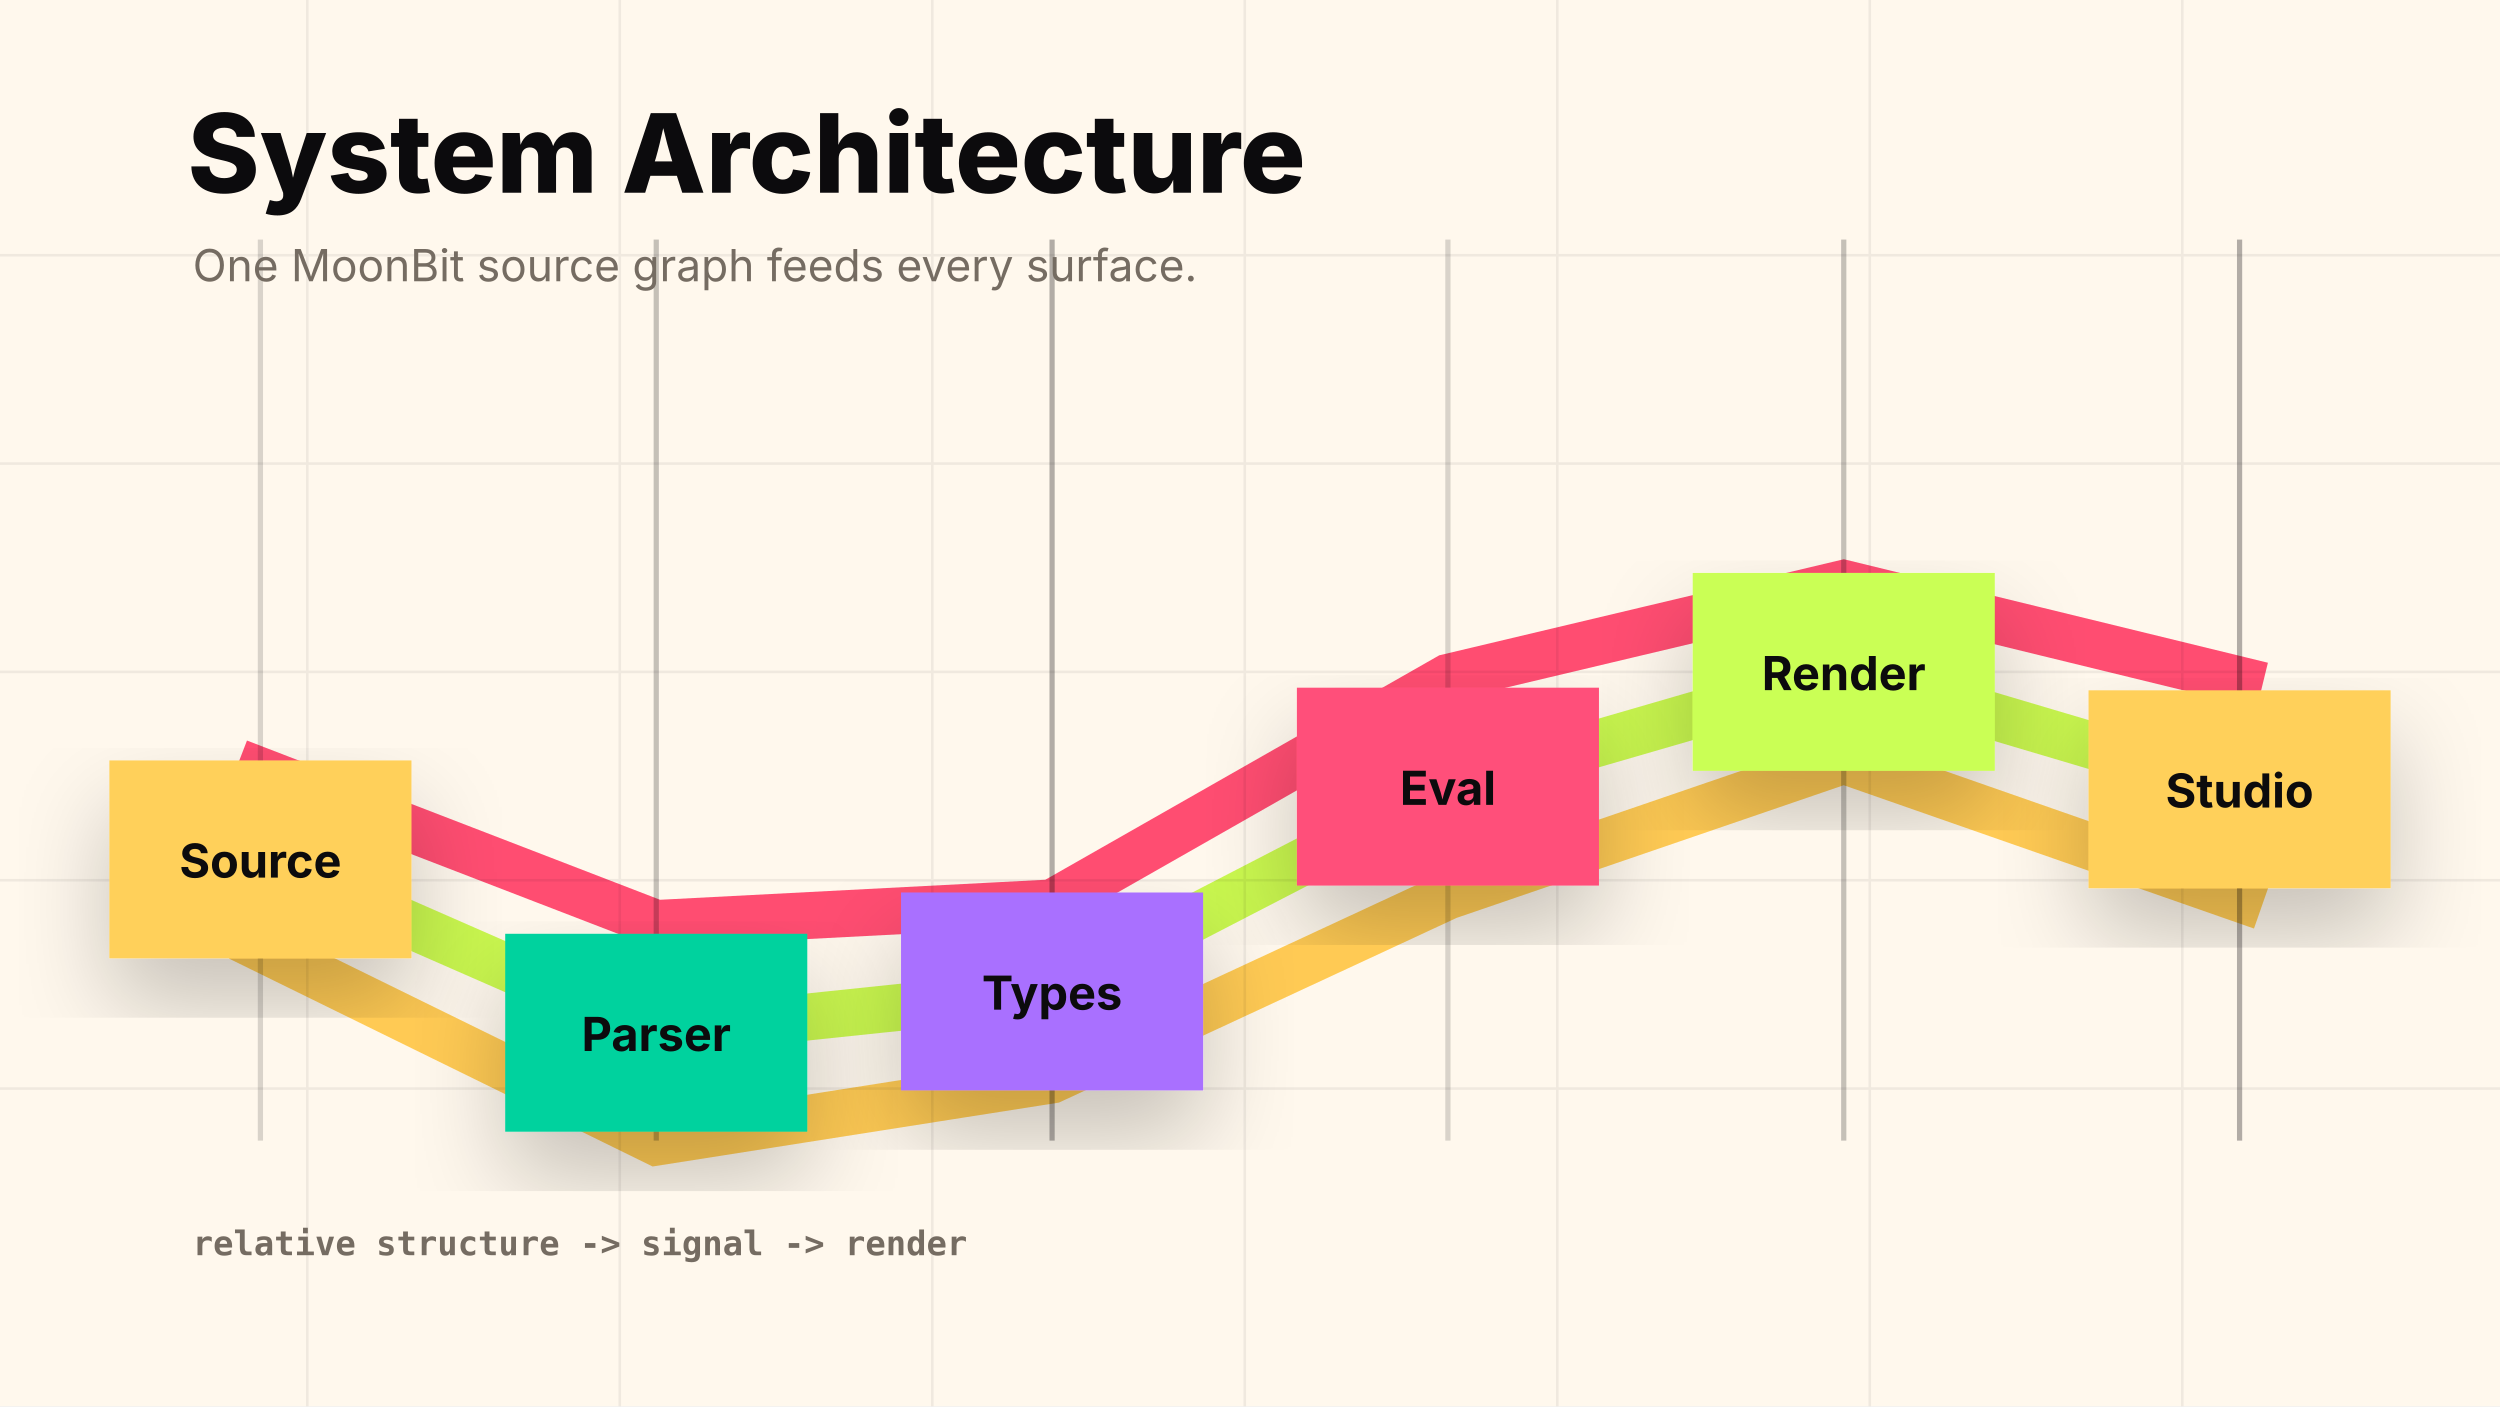
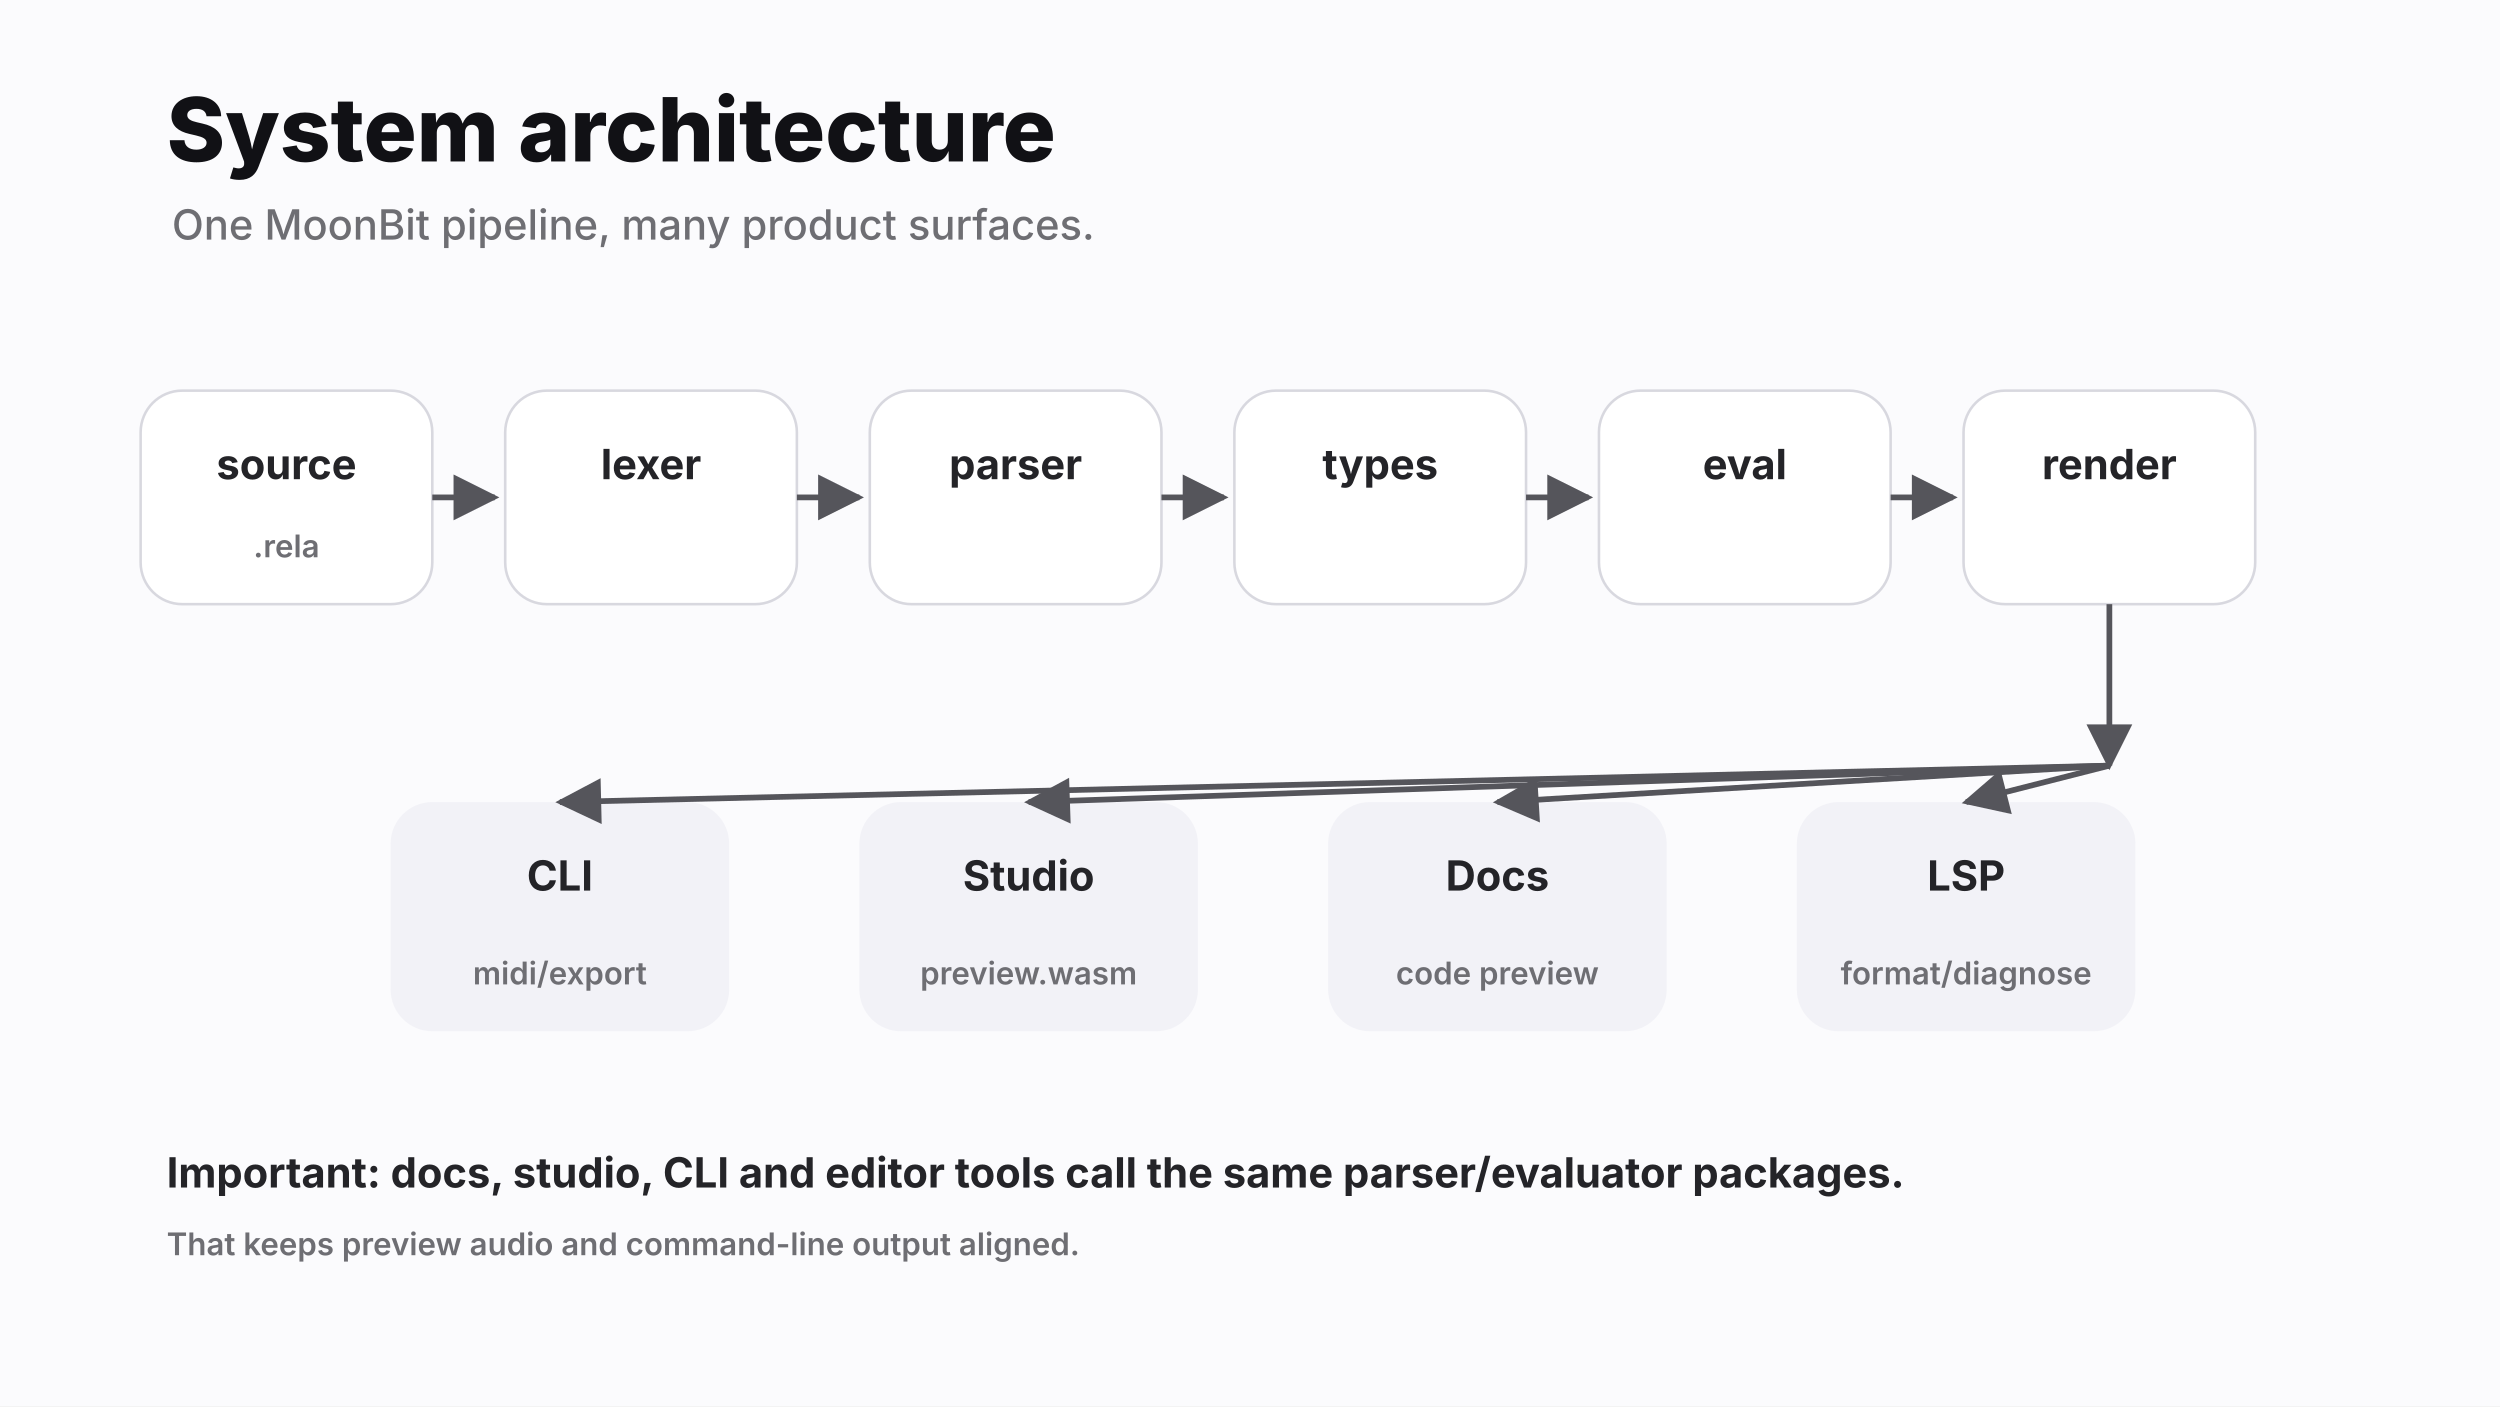
<svg xmlns="http://www.w3.org/2000/svg" viewBox="0 0 960 540" role="img" aria-labelledby="title desc">
+   <defs>
+     <marker id="arrow" viewBox="0 0 10 10" refX="9" refY="5" markerWidth="8" markerHeight="8" orient="auto">
+       <path d="M 0 0 L 10 5 L 0 10 Z" fill="context-stroke" />
+     </marker>
+   </defs>
  <style>
-   :root{color-scheme:light dark}.bg{fill:#fff8ed}.grid{stroke:#0c0b0d;stroke-opacity:.06}.ink{fill:#0c0b0d}.muted{fill:#756c62}.rail{fill:none;stroke-linecap:square;stroke-width:18;mix-blend-mode:multiply}.r0{stroke:#ff4f7a}.r1{stroke:#caff55}.r2{stroke:#ffd05a}.tick{fill:#0c0b0d}.node rect{filter:url(#soft)}.node text{fill:#0c0b0d;font:700 18px ui-sans-serif,-apple-system,BlinkMacSystemFont,'Segoe UI',sans-serif;text-anchor:middle}.mono{font:600 13px ui-monospace,SFMono-Regular,Menlo,monospace}@media(prefers-color-scheme:dark){.bg{fill:#08070a}.grid{stroke:#fff8ed;stroke-opacity:.07}.ink{fill:#fff8ed}.muted{fill:#b5aca1}.rail{mix-blend-mode:screen;opacity:.88}.tick{fill:#fff8ed}.node text{fill:#08070a}}
+ :root{color-scheme:light dark}.bg{fill:#fbfbfd}.panel{fill:#fff;stroke:#d8d8df}.soft{fill:#f2f2f7}.ink{fill:#17171b}.muted{fill:#6e6e73}.label{fill:#242428;font:650 16px -apple-system,BlinkMacSystemFont,"SF Pro Text","Segoe UI",sans-serif}.small{fill:#6e6e73;font:600 12px -apple-system,BlinkMacSystemFont,"SF Pro Text","Segoe UI",sans-serif}.title{fill:#111115;font:760 34px -apple-system,BlinkMacSystemFont,"SF Pro Display","Segoe UI",sans-serif}.desc{fill:#6e6e73;font:500 16px -apple-system,BlinkMacSystemFont,"SF Pro Text","Segoe UI",sans-serif}.mono{fill:#55555b;font:650 13px ui-monospace,SFMono-Regular,Menlo,monospace}.axis{stroke:#8e8e93;stroke-width:1.5}.arrow{stroke:#55555b;stroke-width:2.2;fill:none;marker-end:url(#arrow)}.line{fill:none;stroke:#17171b;stroke-width:3;stroke-linecap:round;stroke-linejoin:round}.hot{stroke:#ff4f7a}.mint{stroke:#00a887}.gold{stroke:#c78800}.violet{stroke:#8e6bff}.hotf{fill:#ff4f7a}.mintf{fill:#00a887}.goldf{fill:#f2a900}.violetf{fill:#8e6bff}.darkf{fill:#242428}.lightf{fill:#fff}.fade{opacity:.22}.fillHot{fill:#ff4f7a;opacity:.12}.fillMint{fill:#00a887;opacity:.13}.fillGold{fill:#f2a900;opacity:.16}.fillViolet{fill:#8e6bff;opacity:.13}.mid{text-anchor:middle}.right{text-anchor:end}@media(prefers-color-scheme:dark){.bg{fill:#08090d}.panel{fill:#121319;stroke:#2d2e36}.soft{fill:#1b1c23}.ink,.title{fill:#f5f5f7}.muted,.desc,.small,.mono{fill:#a1a1aa}.label{fill:#f1f1f4}.axis{stroke:#696a73}.arrow{stroke:#bbbcc6}.line{stroke:#f5f5f7}.darkf{fill:#f5f5f7}.lightf{fill:#121319}}
</style>
-   <defs>
-     <filter id="soft" x="-30%" y="-30%" width="160%" height="160%">
-       <feDropShadow dx="0" dy="18" stdDeviation="18" flood-color="#000" flood-opacity=".22" />
-     </filter>
-   </defs>
  <rect class="bg" width="960" height="540" />
-   <path class="grid" d="M0 98H960M0 178H960M0 258H960M0 338H960M0 418H960M118 0V540M238 0V540M358 0V540M478 0V540M598 0V540M718 0V540M838 0V540" />
-   <rect class="tick" x="99" y="92" width="2" height="346" opacity="0.16" />
-   <rect class="tick" x="251" y="92" width="2" height="346" opacity="0.24" />
-   <rect class="tick" x="403" y="92" width="2" height="346" opacity="0.32" />
-   <rect class="tick" x="555" y="92" width="2" height="346" opacity="0.16" />
-   <rect class="tick" x="707" y="92" width="2" height="346" opacity="0.24" />
-   <rect class="tick" x="859" y="92" width="2" height="346" opacity="0.32" />
-   <text class="ink" x="72" y="74" font-family="ui-sans-serif,-apple-system,BlinkMacSystemFont,'Segoe UI',sans-serif" font-size="42" font-weight="760">System Architecture</text>
-   <text class="muted" x="74" y="108" font-family="ui-sans-serif,-apple-system,BlinkMacSystemFont,'Segoe UI',sans-serif" font-size="17">One MoonBit source graph feeds every surface.</text>
-   <text class="muted mono" x="74" y="482">relative structure -&gt; signal -&gt; render</text>
-   <path class="rail r0" d="M 100.0 296.0 L 252.0 354.6 L 404.0 346.7 L 556.0 260.1 L 708.0 224.0 L 860.0 261.1" />
-   <path class="rail r1" d="M 100.0 330.0 L 252.0 396.6 L 404.0 380.7 L 556.0 302.1 L 708.0 258.0 L 860.0 303.1" />
-   <path class="rail r2" d="M 100.0 364.0 L 252.0 438.6 L 404.0 414.7 L 556.0 344.1 L 708.0 292.0 L 860.0 345.1" />
-   <g class="node" transform="translate(42 292)">
-     <rect fill="#ffd05a" width="116" height="76" />
-     <text x="58" y="45">Source</text>
-   </g>
-   <g class="node" transform="translate(194 358.5716)">
-     <rect fill="#00d29e" width="116" height="76" />
-     <text x="58" y="45">Parser</text>
-   </g>
-   <g class="node" transform="translate(346 342.7176)">
-     <rect fill="#a970ff" width="116" height="76" />
-     <text x="58" y="45">Types</text>
-   </g>
-   <g class="node" transform="translate(498 264.0675)">
-     <rect fill="#ff4f7a" width="116" height="76" />
-     <text x="58" y="45">Eval</text>
-   </g>
-   <g class="node" transform="translate(650 220.0021)">
-     <rect fill="#caff55" width="116" height="76" />
-     <text x="58" y="45">Render</text>
-   </g>
-   <g class="node" transform="translate(802 265.0809)">
-     <rect fill="#ffd05a" width="116" height="76" />
-     <text x="58" y="45">Studio</text>
-   </g>
+   <text class="title" x="64" y="62">System architecture</text>
+   <text class="desc" x="66" y="92">One MoonBit pipeline, many product surfaces.</text>
+   <rect class="panel" x="54" y="150" width="112" height="82" rx="16" />
+   <text class="label mid" x="110" y="184">source</text>
+   <text class="small mid" x="110" y="214">.rela</text>
+   <rect class="panel" x="194" y="150" width="112" height="82" rx="16" />
+   <text class="label mid" x="250" y="184">lexer</text>
+   <rect class="panel" x="334" y="150" width="112" height="82" rx="16" />
+   <text class="label mid" x="390" y="184">parser</text>
+   <rect class="panel" x="474" y="150" width="112" height="82" rx="16" />
+   <text class="label mid" x="530" y="184">types</text>
+   <rect class="panel" x="614" y="150" width="112" height="82" rx="16" />
+   <text class="label mid" x="670" y="184">eval</text>
+   <rect class="panel" x="754" y="150" width="112" height="82" rx="16" />
+   <text class="label mid" x="810" y="184">render</text>
+   <line class="arrow" x1="166" y1="191" x2="190" y2="191" />
+   <line class="arrow" x1="306" y1="191" x2="330" y2="191" />
+   <line class="arrow" x1="446" y1="191" x2="470" y2="191" />
+   <line class="arrow" x1="586" y1="191" x2="610" y2="191" />
+   <line class="arrow" x1="726" y1="191" x2="750" y2="191" />
+   <line class="arrow" x1="810" y1="232" x2="810" y2="294" />
+   <rect class="soft" x="150" y="308" width="130" height="88" rx="16" />
+   <text class="label mid" x="215" y="342">CLI</text>
+   <text class="small mid" x="215" y="378">midi/export</text>
+   <rect class="soft" x="330" y="308" width="130" height="88" rx="16" />
+   <text class="label mid" x="395" y="342">Studio</text>
+   <text class="small mid" x="395" y="378">preview.wasm</text>
+   <rect class="soft" x="510" y="308" width="130" height="88" rx="16" />
+   <text class="label mid" x="575" y="342">Docs</text>
+   <text class="small mid" x="575" y="378">code preview</text>
+   <rect class="soft" x="690" y="308" width="130" height="88" rx="16" />
+   <text class="label mid" x="755" y="342">LSP</text>
+   <text class="small mid" x="755" y="378">format/diagnose</text>
+   <line class="arrow" x1="810" y1="294" x2="215" y2="308" />
+   <line class="arrow" x1="810" y1="294" x2="395" y2="308" />
+   <line class="arrow" x1="810" y1="294" x2="575" y2="308" />
+   <line class="arrow" x1="810" y1="294" x2="755" y2="308" />
+   <text class="label" x="64" y="456">Important: docs, studio, CLI and editor tools call the same parser/evaluator packages.</text>
+   <text class="small" x="64" y="482">That keeps preview audio and command-line output aligned.</text>
</svg>
